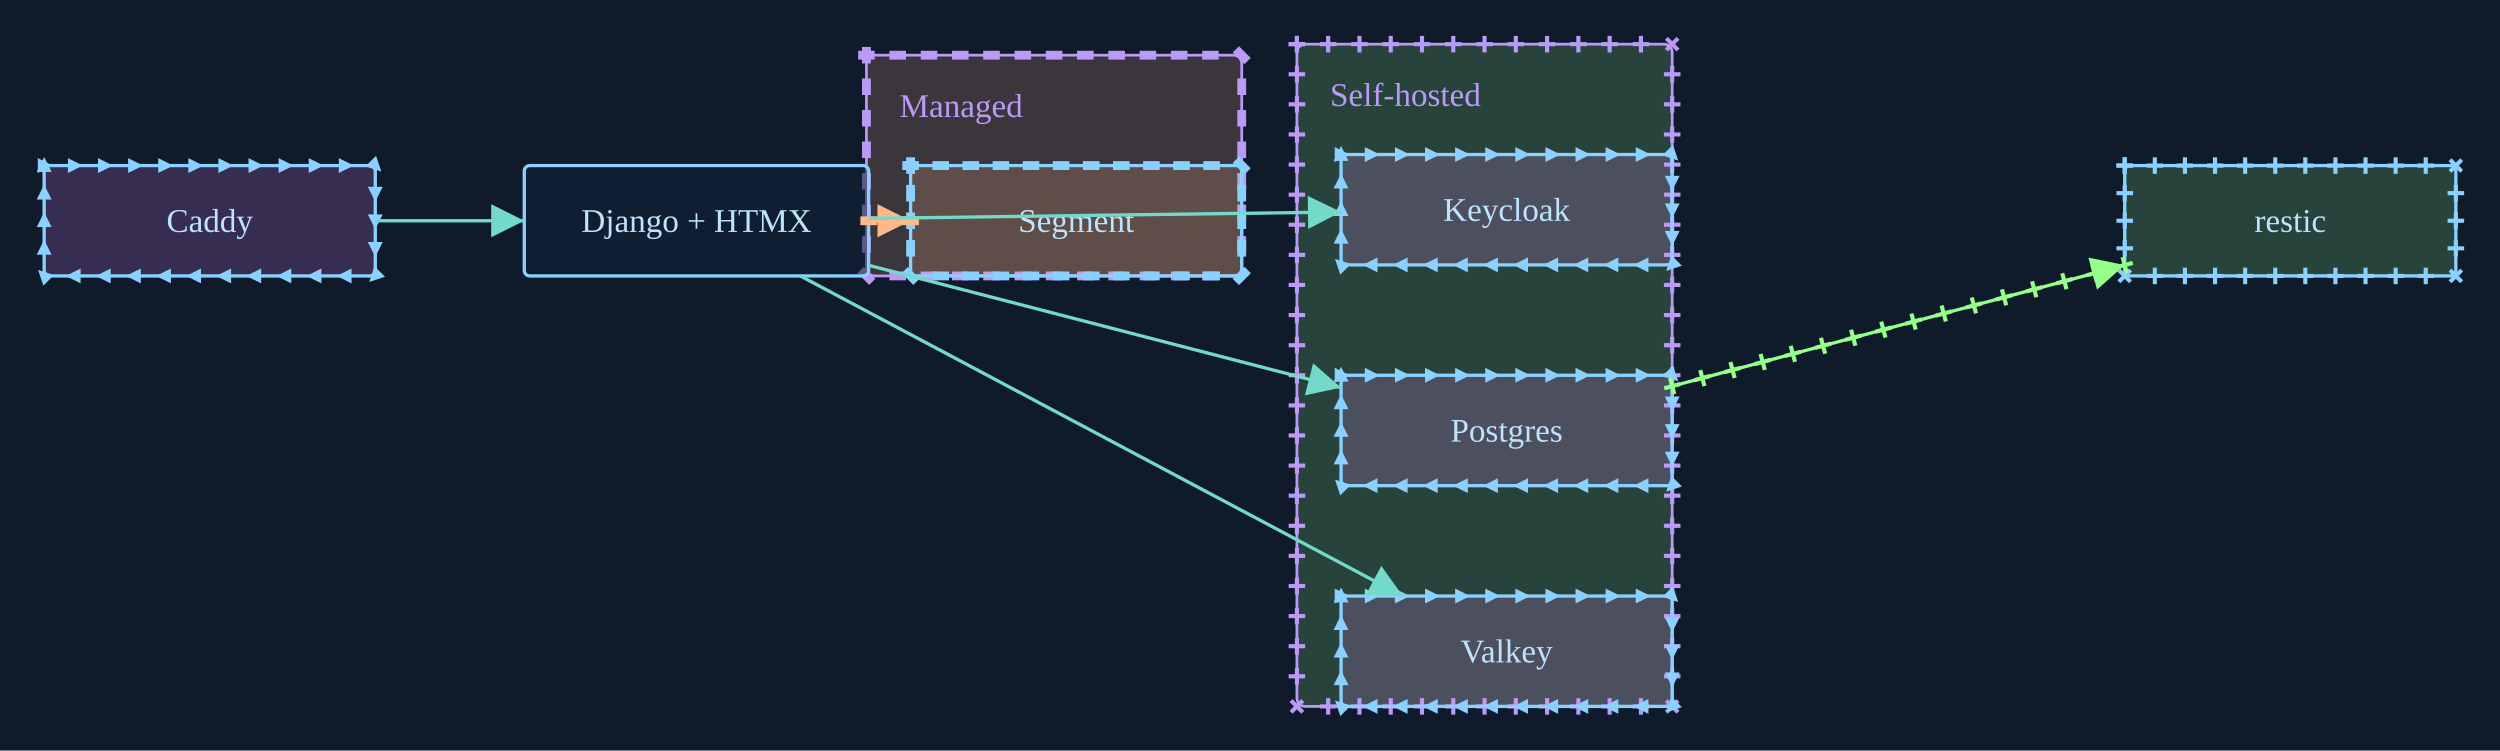
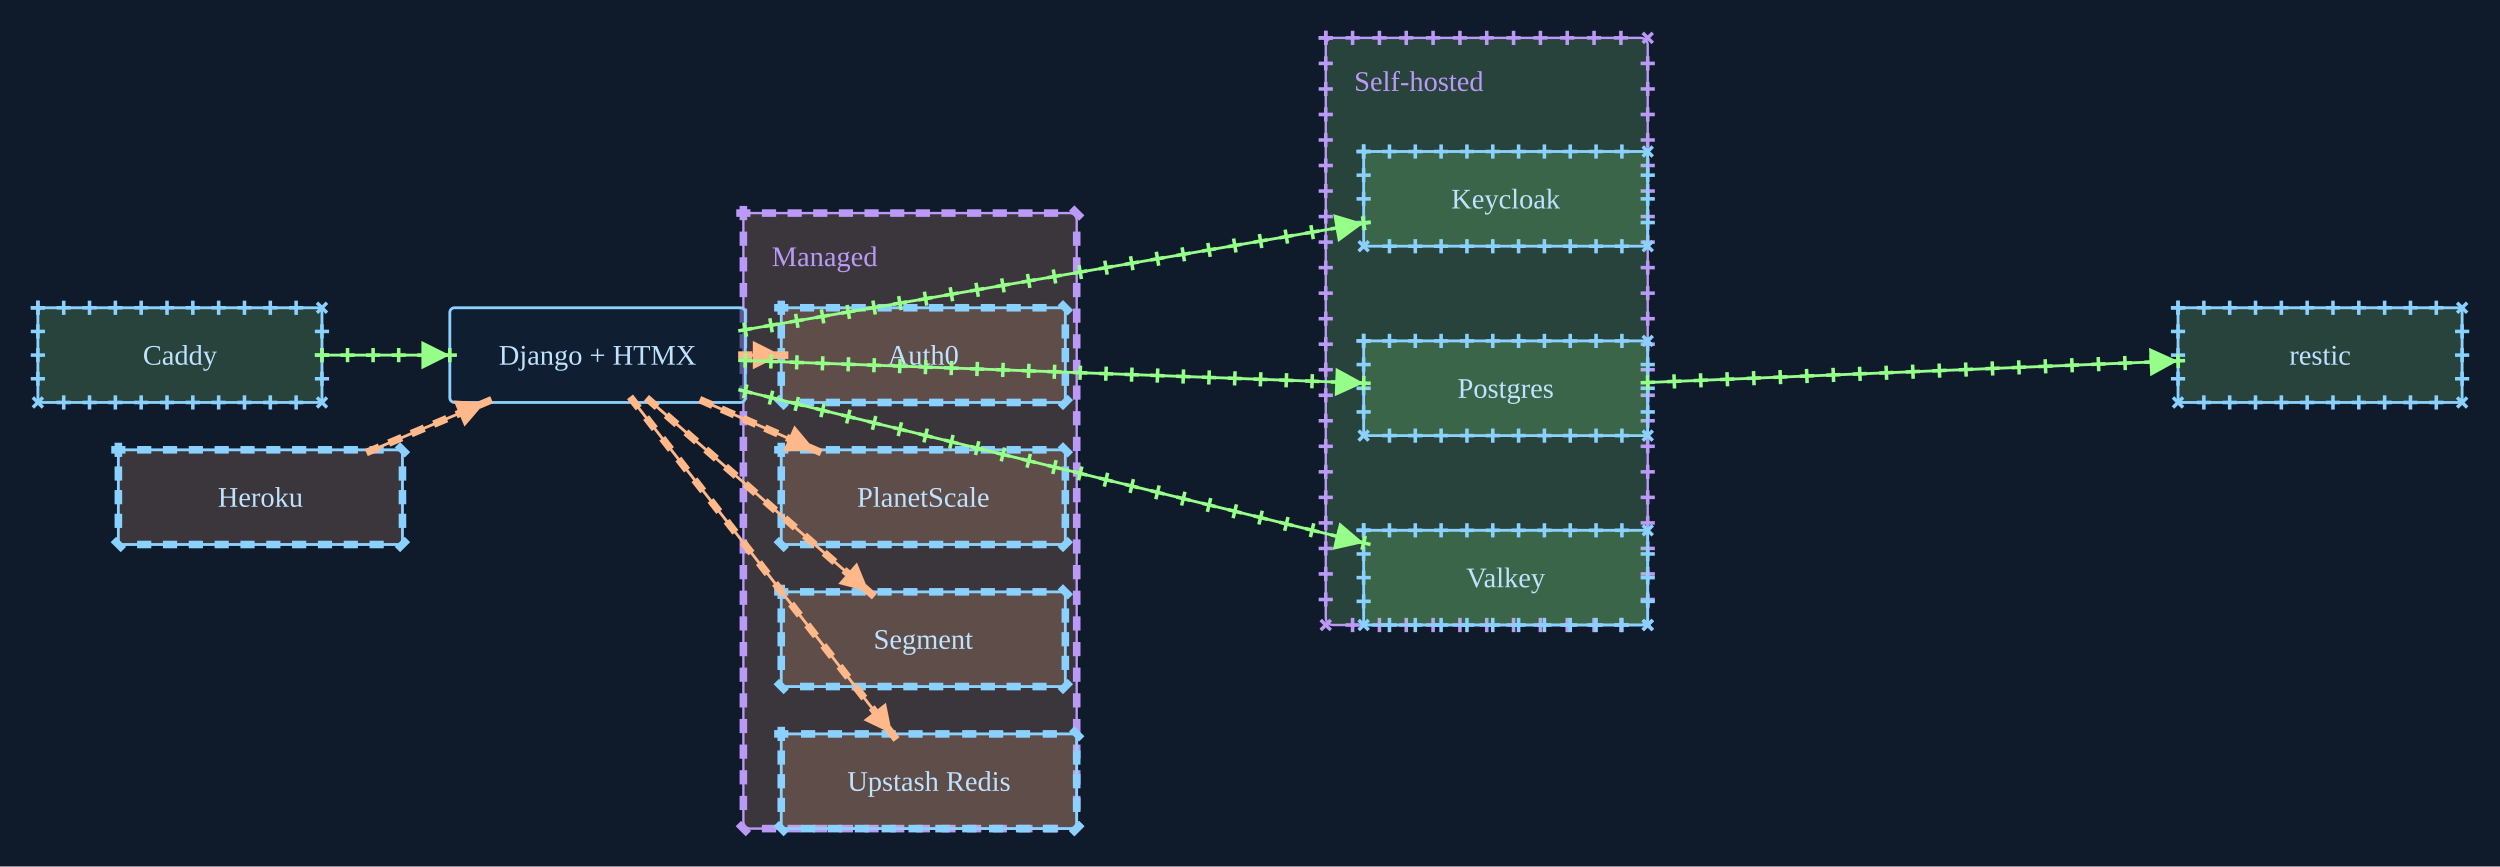
- <svg xmlns="http://www.w3.org/2000/svg" viewBox="0.00 0.00 906.00 272.00" width="906.00" height="272.00">
+ <svg xmlns="http://www.w3.org/2000/svg" viewBox="0.00 0.00 1056.00 366.00" width="1056.00" height="366.00">
  <defs>
    <marker id="ah-filled" markerWidth="10" markerHeight="10" refX="10" refY="5" orient="auto">
      <path d="M0,0 L10,5 L0,10 Z" fill="context-stroke" stroke="none" />
    </marker>
  </defs>
  <defs>
    <marker id="ag-glyph-4-8ad1ff" viewBox="-4.50 -4.50 9.00 9.00" markerWidth="9.00" markerHeight="9.00" markerUnits="userSpaceOnUse" refX="0" refY="0" orient="auto" fill="#8ad1ff" stroke="#8ad1ff">
      <path d="M -3,0 L 3,0 M 0,-3 L 0,3" fill="none" stroke-width="1.5" />
    </marker>
    <marker id="ag-glyph-4-96ff8a" viewBox="-4.50 -4.50 9.00 9.00" markerWidth="9.00" markerHeight="9.00" markerUnits="userSpaceOnUse" refX="0" refY="0" orient="auto" fill="#96ff8a" stroke="#96ff8a">
      <path d="M -3,0 L 3,0 M 0,-3 L 0,3" fill="none" stroke-width="1.5" />
    </marker>
    <marker id="ag-glyph-4-bb9af7" viewBox="-4.50 -4.50 9.00 9.00" markerWidth="9.00" markerHeight="9.00" markerUnits="userSpaceOnUse" refX="0" refY="0" orient="auto" fill="#bb9af7" stroke="#bb9af7">
      <path d="M -3,0 L 3,0 M 0,-3 L 0,3" fill="none" stroke-width="1.5" />
    </marker>
    <marker id="ag-glyph-5-8ad1ff" viewBox="-4.50 -4.50 9.00 9.00" markerWidth="9.00" markerHeight="9.00" markerUnits="userSpaceOnUse" refX="0" refY="0" orient="auto" fill="#8ad1ff" stroke="#8ad1ff">
      <path d="M -3,0 L 3,0" fill="none" stroke-width="3.2" />
    </marker>
    <marker id="ag-glyph-5-bb9af7" viewBox="-4.50 -4.50 9.00 9.00" markerWidth="9.00" markerHeight="9.00" markerUnits="userSpaceOnUse" refX="0" refY="0" orient="auto" fill="#bb9af7" stroke="#bb9af7">
      <path d="M -3,0 L 3,0" fill="none" stroke-width="3.2" />
    </marker>
    <marker id="ag-glyph-5-ffb88a" viewBox="-4.50 -4.50 9.00 9.00" markerWidth="9.00" markerHeight="9.00" markerUnits="userSpaceOnUse" refX="0" refY="0" orient="auto" fill="#ffb88a" stroke="#ffb88a">
      <path d="M -3,0 L 3,0" fill="none" stroke-width="3.2" />
    </marker>
-     <marker id="ag-glyph-6-8ad1ff" viewBox="-4.50 -4.50 9.00 9.00" markerWidth="9.00" markerHeight="9.00" markerUnits="userSpaceOnUse" refX="0" refY="0" orient="auto" fill="#8ad1ff" stroke="#8ad1ff">
-       <path d="M 3.1,0 L -2.3,2.7 L -2.3,-2.7 Z" stroke="none" />
-     </marker>
  </defs>
-   <rect x="0.00" y="0.00" width="906.00" height="272.00" fill="#0f1a2b" />
+   <rect x="0.00" y="0.00" width="1056.00" height="366.00" fill="#0f1a2b" />
  <g id="group-hosted" data-element-id="hosted" data-kind="group">
-     <rect x="314.00" y="20.00" width="136.00" height="80.00" rx="3.00" fill="#ffb88a" fill-opacity="0.18" stroke="#bb9af7" stroke-width="1.00" />
-     <path d="M 314.00,20.00 L 325.33,20.00 L 336.67,20.00 L 348.00,20.00 L 359.33,20.00 L 370.67,20.00 L 382.00,20.00 L 393.33,20.00 L 404.67,20.00 L 416.00,20.00 L 427.33,20.00 L 438.67,20.00 L 450.00,20.00 L 450.00,31.43 L 450.00,42.86 L 450.00,54.29 L 450.00,65.71 L 450.00,77.14 L 450.00,88.57 L 450.00,100.00 L 438.67,100.00 L 427.33,100.00 L 416.00,100.00 L 404.67,100.00 L 393.33,100.00 L 382.00,100.00 L 370.67,100.00 L 359.33,100.00 L 348.00,100.00 L 336.67,100.00 L 325.33,100.00 L 314.00,100.00 L 314.00,88.57 L 314.00,77.14 L 314.00,65.71 L 314.00,54.29 L 314.00,42.86 L 314.00,31.43 L 314.00,20.00" fill="none" stroke="none" marker-start="url(#ag-glyph-5-bb9af7)" marker-mid="url(#ag-glyph-5-bb9af7)" marker-end="url(#ag-glyph-5-bb9af7)" />
-     <text x="326.00" y="42.40" text-anchor="start" fill="#bb9af7">
+     <rect x="314.00" y="90.00" width="140.80" height="260.00" rx="3.00" fill="#ffb88a" fill-opacity="0.18" stroke="#bb9af7" stroke-width="1.00" />
+     <path d="M 314.00,90.00 L 324.83,90.00 L 335.66,90.00 L 346.49,90.00 L 357.32,90.00 L 368.15,90.00 L 378.98,90.00 L 389.82,90.00 L 400.65,90.00 L 411.48,90.00 L 422.31,90.00 L 433.14,90.00 L 443.97,90.00 L 454.80,90.00 L 454.80,100.83 L 454.80,111.67 L 454.80,122.50 L 454.80,133.33 L 454.80,144.17 L 454.80,155.00 L 454.80,165.83 L 454.80,176.67 L 454.80,187.50 L 454.80,198.33 L 454.80,209.17 L 454.80,220.00 L 454.80,230.83 L 454.80,241.67 L 454.80,252.50 L 454.80,263.33 L 454.80,274.17 L 454.80,285.00 L 454.80,295.83 L 454.80,306.67 L 454.80,317.50 L 454.80,328.33 L 454.80,339.17 L 454.80,350.00 L 443.97,350.00 L 433.14,350.00 L 422.31,350.00 L 411.48,350.00 L 400.65,350.00 L 389.82,350.00 L 378.98,350.00 L 368.15,350.00 L 357.32,350.00 L 346.49,350.00 L 335.66,350.00 L 324.83,350.00 L 314.00,350.00 L 314.00,339.17 L 314.00,328.33 L 314.00,317.50 L 314.00,306.67 L 314.00,295.83 L 314.00,285.00 L 314.00,274.17 L 314.00,263.33 L 314.00,252.50 L 314.00,241.67 L 314.00,230.83 L 314.00,220.00 L 314.00,209.17 L 314.00,198.33 L 314.00,187.50 L 314.00,176.67 L 314.00,165.83 L 314.00,155.00 L 314.00,144.17 L 314.00,133.33 L 314.00,122.50 L 314.00,111.67 L 314.00,100.83 L 314.00,90.00" fill="none" stroke="none" marker-start="url(#ag-glyph-5-bb9af7)" marker-mid="url(#ag-glyph-5-bb9af7)" marker-end="url(#ag-glyph-5-bb9af7)" />
+     <text x="326.00" y="112.40" text-anchor="start" fill="#bb9af7">
      <tspan x="326.00" dy="0">Managed</tspan>
    </text>
  </g>
  <g id="group-ours" data-element-id="ours" data-kind="group">
-     <rect x="470.00" y="16.00" width="136.00" height="240.00" rx="3.00" fill="#96ff8a" fill-opacity="0.18" stroke="#bb9af7" stroke-width="1.00" />
-     <path d="M 470.00,16.00 L 481.33,16.00 L 492.67,16.00 L 504.00,16.00 L 515.33,16.00 L 526.67,16.00 L 538.00,16.00 L 549.33,16.00 L 560.67,16.00 L 572.00,16.00 L 583.33,16.00 L 594.67,16.00 L 606.00,16.00 L 606.00,26.91 L 606.00,37.82 L 606.00,48.73 L 606.00,59.64 L 606.00,70.55 L 606.00,81.45 L 606.00,92.36 L 606.00,103.27 L 606.00,114.18 L 606.00,125.09 L 606.00,136.00 L 606.00,146.91 L 606.00,157.82 L 606.00,168.73 L 606.00,179.64 L 606.00,190.55 L 606.00,201.45 L 606.00,212.36 L 606.00,223.27 L 606.00,234.18 L 606.00,245.09 L 606.00,256.00 L 594.67,256.00 L 583.33,256.00 L 572.00,256.00 L 560.67,256.00 L 549.33,256.00 L 538.00,256.00 L 526.67,256.00 L 515.33,256.00 L 504.00,256.00 L 492.67,256.00 L 481.33,256.00 L 470.00,256.00 L 470.00,245.09 L 470.00,234.18 L 470.00,223.27 L 470.00,212.36 L 470.00,201.45 L 470.00,190.55 L 470.00,179.64 L 470.00,168.73 L 470.00,157.82 L 470.00,146.91 L 470.00,136.00 L 470.00,125.09 L 470.00,114.18 L 470.00,103.27 L 470.00,92.36 L 470.00,81.45 L 470.00,70.55 L 470.00,59.64 L 470.00,48.73 L 470.00,37.82 L 470.00,26.91 L 470.00,16.00" fill="none" stroke="none" marker-start="url(#ag-glyph-4-bb9af7)" marker-mid="url(#ag-glyph-4-bb9af7)" marker-end="url(#ag-glyph-4-bb9af7)" />
-     <text x="482.00" y="38.40" text-anchor="start" fill="#bb9af7">
-       <tspan x="482.00" dy="0">Self-hosted</tspan>
+     <rect x="560.00" y="16.00" width="136.00" height="248.00" rx="3.00" fill="#96ff8a" fill-opacity="0.18" stroke="#bb9af7" stroke-width="1.00" />
+     <path d="M 560.00,16.00 L 571.33,16.00 L 582.67,16.00 L 594.00,16.00 L 605.33,16.00 L 616.67,16.00 L 628.00,16.00 L 639.33,16.00 L 650.67,16.00 L 662.00,16.00 L 673.33,16.00 L 684.67,16.00 L 696.00,16.00 L 696.00,26.78 L 696.00,37.57 L 696.00,48.35 L 696.00,59.13 L 696.00,69.91 L 696.00,80.70 L 696.00,91.48 L 696.00,102.26 L 696.00,113.04 L 696.00,123.83 L 696.00,134.61 L 696.00,145.39 L 696.00,156.17 L 696.00,166.96 L 696.00,177.74 L 696.00,188.52 L 696.00,199.30 L 696.00,210.09 L 696.00,220.87 L 696.00,231.65 L 696.00,242.43 L 696.00,253.22 L 696.00,264.00 L 684.67,264.00 L 673.33,264.00 L 662.00,264.00 L 650.67,264.00 L 639.33,264.00 L 628.00,264.00 L 616.67,264.00 L 605.33,264.00 L 594.00,264.00 L 582.67,264.00 L 571.33,264.00 L 560.00,264.00 L 560.00,253.22 L 560.00,242.43 L 560.00,231.65 L 560.00,220.87 L 560.00,210.09 L 560.00,199.30 L 560.00,188.52 L 560.00,177.74 L 560.00,166.96 L 560.00,156.17 L 560.00,145.39 L 560.00,134.61 L 560.00,123.83 L 560.00,113.04 L 560.00,102.26 L 560.00,91.48 L 560.00,80.70 L 560.00,69.91 L 560.00,59.13 L 560.00,48.35 L 560.00,37.57 L 560.00,26.78 L 560.00,16.00" fill="none" stroke="none" marker-start="url(#ag-glyph-4-bb9af7)" marker-mid="url(#ag-glyph-4-bb9af7)" marker-end="url(#ag-glyph-4-bb9af7)" />
+     <text x="572.00" y="38.40" text-anchor="start" fill="#bb9af7">
+       <tspan x="572.00" dy="0">Self-hosted</tspan>
    </text>
  </g>
-   <g id="node-analytics" data-element-id="analytics" data-kind="node">
-     <rect x="330.00" y="60.00" width="120.00" height="40.00" rx="2.00" fill="#ffb88a" fill-opacity="0.18" stroke="#8ad1ff" stroke-width="1.20" />
-     <path d="M 330.00,60.00 L 340.91,60.00 L 351.82,60.00 L 362.73,60.00 L 373.64,60.00 L 384.55,60.00 L 395.45,60.00 L 406.36,60.00 L 417.27,60.00 L 428.18,60.00 L 439.09,60.00 L 450.00,60.00 L 450.00,70.00 L 450.00,80.00 L 450.00,90.00 L 450.00,100.00 L 439.09,100.00 L 428.18,100.00 L 417.27,100.00 L 406.36,100.00 L 395.45,100.00 L 384.55,100.00 L 373.64,100.00 L 362.73,100.00 L 351.82,100.00 L 340.91,100.00 L 330.00,100.00 L 330.00,90.00 L 330.00,80.00 L 330.00,70.00 L 330.00,60.00" fill="none" stroke="none" marker-start="url(#ag-glyph-5-8ad1ff)" marker-mid="url(#ag-glyph-5-8ad1ff)" marker-end="url(#ag-glyph-5-8ad1ff)" />
-     <text x="390.00" y="80.00" text-anchor="middle" dominant-baseline="central" fill="#bfe3ff">
+   <g id="node-app" data-element-id="app" data-kind="node">
+     <rect x="190.00" y="130.00" width="124.80" height="40.00" rx="2.00" fill="#122238" fill-opacity="0.55" stroke="#8ad1ff" stroke-width="1.20" />
+     <text x="252.40" y="150.00" text-anchor="middle" dominant-baseline="central" fill="#bfe3ff">
+       <tspan x="252.40" dy="0">Django + HTMX</tspan>
+     </text>
+   </g>
+   <g id="node-auth0" data-element-id="auth0" data-kind="node">
+     <rect x="330.00" y="130.00" width="120.00" height="40.00" rx="2.00" fill="#ffb88a" fill-opacity="0.18" stroke="#8ad1ff" stroke-width="1.20" />
+     <path d="M 330.00,130.00 L 340.91,130.00 L 351.82,130.00 L 362.73,130.00 L 373.64,130.00 L 384.55,130.00 L 395.45,130.00 L 406.36,130.00 L 417.27,130.00 L 428.18,130.00 L 439.09,130.00 L 450.00,130.00 L 450.00,140.00 L 450.00,150.00 L 450.00,160.00 L 450.00,170.00 L 439.09,170.00 L 428.18,170.00 L 417.27,170.00 L 406.36,170.00 L 395.45,170.00 L 384.55,170.00 L 373.64,170.00 L 362.73,170.00 L 351.82,170.00 L 340.91,170.00 L 330.00,170.00 L 330.00,160.00 L 330.00,150.00 L 330.00,140.00 L 330.00,130.00" fill="none" stroke="none" marker-start="url(#ag-glyph-5-8ad1ff)" marker-mid="url(#ag-glyph-5-8ad1ff)" marker-end="url(#ag-glyph-5-8ad1ff)" />
+     <text x="390.00" y="150.00" text-anchor="middle" dominant-baseline="central" fill="#bfe3ff">
+       <tspan x="390.00" dy="0">Auth0</tspan>
+     </text>
+   </g>
+   <g id="node-caddy" data-element-id="caddy" data-kind="node">
+     <rect x="16.00" y="130.00" width="120.00" height="40.00" rx="2.00" fill="#96ff8a" fill-opacity="0.18" stroke="#8ad1ff" stroke-width="1.20" />
+     <path d="M 16.00,130.00 L 26.91,130.00 L 37.82,130.00 L 48.73,130.00 L 59.64,130.00 L 70.55,130.00 L 81.45,130.00 L 92.36,130.00 L 103.27,130.00 L 114.18,130.00 L 125.09,130.00 L 136.00,130.00 L 136.00,140.00 L 136.00,150.00 L 136.00,160.00 L 136.00,170.00 L 125.09,170.00 L 114.18,170.00 L 103.27,170.00 L 92.36,170.00 L 81.45,170.00 L 70.55,170.00 L 59.64,170.00 L 48.73,170.00 L 37.82,170.00 L 26.91,170.00 L 16.00,170.00 L 16.00,160.00 L 16.00,150.00 L 16.00,140.00 L 16.00,130.00" fill="none" stroke="none" marker-start="url(#ag-glyph-4-8ad1ff)" marker-mid="url(#ag-glyph-4-8ad1ff)" marker-end="url(#ag-glyph-4-8ad1ff)" />
+     <text x="76.00" y="150.00" text-anchor="middle" dominant-baseline="central" fill="#bfe3ff">
+       <tspan x="76.00" dy="0">Caddy</tspan>
+     </text>
+   </g>
+   <g id="node-heroku" data-element-id="heroku" data-kind="node">
+     <rect x="50.00" y="190.00" width="120.00" height="40.00" rx="2.00" fill="#ffb88a" fill-opacity="0.18" stroke="#8ad1ff" stroke-width="1.20" />
+     <path d="M 50.00,190.00 L 60.91,190.00 L 71.82,190.00 L 82.73,190.00 L 93.64,190.00 L 104.55,190.00 L 115.45,190.00 L 126.36,190.00 L 137.27,190.00 L 148.18,190.00 L 159.09,190.00 L 170.00,190.00 L 170.00,200.00 L 170.00,210.00 L 170.00,220.00 L 170.00,230.00 L 159.09,230.00 L 148.18,230.00 L 137.27,230.00 L 126.36,230.00 L 115.45,230.00 L 104.55,230.00 L 93.64,230.00 L 82.73,230.00 L 71.82,230.00 L 60.91,230.00 L 50.00,230.00 L 50.00,220.00 L 50.00,210.00 L 50.00,200.00 L 50.00,190.00" fill="none" stroke="none" marker-start="url(#ag-glyph-5-8ad1ff)" marker-mid="url(#ag-glyph-5-8ad1ff)" marker-end="url(#ag-glyph-5-8ad1ff)" />
+     <text x="110.00" y="210.00" text-anchor="middle" dominant-baseline="central" fill="#bfe3ff">
+       <tspan x="110.00" dy="0">Heroku</tspan>
+     </text>
+   </g>
+   <g id="node-keycloak" data-element-id="keycloak" data-kind="node">
+     <rect x="576.00" y="64.00" width="120.00" height="40.00" rx="2.00" fill="#96ff8a" fill-opacity="0.18" stroke="#8ad1ff" stroke-width="1.20" />
+     <path d="M 576.00,64.00 L 586.91,64.00 L 597.82,64.00 L 608.73,64.00 L 619.64,64.00 L 630.55,64.00 L 641.45,64.00 L 652.36,64.00 L 663.27,64.00 L 674.18,64.00 L 685.09,64.00 L 696.00,64.00 L 696.00,74.00 L 696.00,84.00 L 696.00,94.00 L 696.00,104.00 L 685.09,104.00 L 674.18,104.00 L 663.27,104.00 L 652.36,104.00 L 641.45,104.00 L 630.55,104.00 L 619.64,104.00 L 608.73,104.00 L 597.82,104.00 L 586.91,104.00 L 576.00,104.00 L 576.00,94.00 L 576.00,84.00 L 576.00,74.00 L 576.00,64.00" fill="none" stroke="none" marker-start="url(#ag-glyph-4-8ad1ff)" marker-mid="url(#ag-glyph-4-8ad1ff)" marker-end="url(#ag-glyph-4-8ad1ff)" />
+     <text x="636.00" y="84.00" text-anchor="middle" dominant-baseline="central" fill="#bfe3ff">
+       <tspan x="636.00" dy="0">Keycloak</tspan>
+     </text>
+   </g>
+   <g id="node-planetscale" data-element-id="planetscale" data-kind="node">
+     <rect x="330.00" y="190.00" width="120.00" height="40.00" rx="2.00" fill="#ffb88a" fill-opacity="0.18" stroke="#8ad1ff" stroke-width="1.20" />
+     <path d="M 330.00,190.00 L 340.91,190.00 L 351.82,190.00 L 362.73,190.00 L 373.64,190.00 L 384.55,190.00 L 395.45,190.00 L 406.36,190.00 L 417.27,190.00 L 428.18,190.00 L 439.09,190.00 L 450.00,190.00 L 450.00,200.00 L 450.00,210.00 L 450.00,220.00 L 450.00,230.00 L 439.09,230.00 L 428.18,230.00 L 417.27,230.00 L 406.36,230.00 L 395.45,230.00 L 384.55,230.00 L 373.64,230.00 L 362.73,230.00 L 351.82,230.00 L 340.91,230.00 L 330.00,230.00 L 330.00,220.00 L 330.00,210.00 L 330.00,200.00 L 330.00,190.00" fill="none" stroke="none" marker-start="url(#ag-glyph-5-8ad1ff)" marker-mid="url(#ag-glyph-5-8ad1ff)" marker-end="url(#ag-glyph-5-8ad1ff)" />
+     <text x="390.00" y="210.00" text-anchor="middle" dominant-baseline="central" fill="#bfe3ff">
+       <tspan x="390.00" dy="0">PlanetScale</tspan>
+     </text>
+   </g>
+   <g id="node-postgres" data-element-id="postgres" data-kind="node">
+     <rect x="576.00" y="144.00" width="120.00" height="40.00" rx="2.00" fill="#96ff8a" fill-opacity="0.18" stroke="#8ad1ff" stroke-width="1.20" />
+     <path d="M 576.00,144.00 L 586.91,144.00 L 597.82,144.00 L 608.73,144.00 L 619.64,144.00 L 630.55,144.00 L 641.45,144.00 L 652.36,144.00 L 663.27,144.00 L 674.18,144.00 L 685.09,144.00 L 696.00,144.00 L 696.00,154.00 L 696.00,164.00 L 696.00,174.00 L 696.00,184.00 L 685.09,184.00 L 674.18,184.00 L 663.27,184.00 L 652.36,184.00 L 641.45,184.00 L 630.55,184.00 L 619.64,184.00 L 608.73,184.00 L 597.82,184.00 L 586.91,184.00 L 576.00,184.00 L 576.00,174.00 L 576.00,164.00 L 576.00,154.00 L 576.00,144.00" fill="none" stroke="none" marker-start="url(#ag-glyph-4-8ad1ff)" marker-mid="url(#ag-glyph-4-8ad1ff)" marker-end="url(#ag-glyph-4-8ad1ff)" />
+     <text x="636.00" y="164.00" text-anchor="middle" dominant-baseline="central" fill="#bfe3ff">
+       <tspan x="636.00" dy="0">Postgres</tspan>
+     </text>
+   </g>
+   <g id="node-restic" data-element-id="restic" data-kind="node">
+     <rect x="920.00" y="130.00" width="120.00" height="40.00" rx="2.00" fill="#96ff8a" fill-opacity="0.18" stroke="#8ad1ff" stroke-width="1.20" />
+     <path d="M 920.00,130.00 L 930.91,130.00 L 941.82,130.00 L 952.73,130.00 L 963.64,130.00 L 974.55,130.00 L 985.45,130.00 L 996.36,130.00 L 1007.27,130.00 L 1018.18,130.00 L 1029.09,130.00 L 1040.00,130.00 L 1040.00,140.00 L 1040.00,150.00 L 1040.00,160.00 L 1040.00,170.00 L 1029.09,170.00 L 1018.18,170.00 L 1007.27,170.00 L 996.36,170.00 L 985.45,170.00 L 974.55,170.00 L 963.64,170.00 L 952.73,170.00 L 941.82,170.00 L 930.91,170.00 L 920.00,170.00 L 920.00,160.00 L 920.00,150.00 L 920.00,140.00 L 920.00,130.00" fill="none" stroke="none" marker-start="url(#ag-glyph-4-8ad1ff)" marker-mid="url(#ag-glyph-4-8ad1ff)" marker-end="url(#ag-glyph-4-8ad1ff)" />
+     <text x="980.00" y="150.00" text-anchor="middle" dominant-baseline="central" fill="#bfe3ff">
+       <tspan x="980.00" dy="0">restic</tspan>
+     </text>
+   </g>
+   <g id="node-segment" data-element-id="segment" data-kind="node">
+     <rect x="330.00" y="250.00" width="120.00" height="40.00" rx="2.00" fill="#ffb88a" fill-opacity="0.18" stroke="#8ad1ff" stroke-width="1.20" />
+     <path d="M 330.00,250.00 L 340.91,250.00 L 351.82,250.00 L 362.73,250.00 L 373.64,250.00 L 384.55,250.00 L 395.45,250.00 L 406.36,250.00 L 417.27,250.00 L 428.18,250.00 L 439.09,250.00 L 450.00,250.00 L 450.00,260.00 L 450.00,270.00 L 450.00,280.00 L 450.00,290.00 L 439.09,290.00 L 428.18,290.00 L 417.27,290.00 L 406.36,290.00 L 395.45,290.00 L 384.55,290.00 L 373.64,290.00 L 362.73,290.00 L 351.82,290.00 L 340.91,290.00 L 330.00,290.00 L 330.00,280.00 L 330.00,270.00 L 330.00,260.00 L 330.00,250.00" fill="none" stroke="none" marker-start="url(#ag-glyph-5-8ad1ff)" marker-mid="url(#ag-glyph-5-8ad1ff)" marker-end="url(#ag-glyph-5-8ad1ff)" />
+     <text x="390.00" y="270.00" text-anchor="middle" dominant-baseline="central" fill="#bfe3ff">
      <tspan x="390.00" dy="0">Segment</tspan>
    </text>
  </g>
-   <g id="node-app" data-element-id="app" data-kind="node">
-     <rect x="190.00" y="60.00" width="124.80" height="40.00" rx="2.00" fill="#122238" fill-opacity="0.55" stroke="#8ad1ff" stroke-width="1.20" />
-     <text x="252.40" y="80.00" text-anchor="middle" dominant-baseline="central" fill="#bfe3ff">
-       <tspan x="252.40" dy="0">Django + HTMX</tspan>
+   <g id="node-upstash" data-element-id="upstash" data-kind="node">
+     <rect x="330.00" y="310.00" width="124.80" height="40.00" rx="2.00" fill="#ffb88a" fill-opacity="0.18" stroke="#8ad1ff" stroke-width="1.20" />
+     <path d="M 330.00,310.00 L 341.35,310.00 L 352.69,310.00 L 364.04,310.00 L 375.38,310.00 L 386.73,310.00 L 398.07,310.00 L 409.42,310.00 L 420.76,310.00 L 432.11,310.00 L 443.45,310.00 L 454.80,310.00 L 454.80,320.00 L 454.80,330.00 L 454.80,340.00 L 454.80,350.00 L 443.45,350.00 L 432.11,350.00 L 420.76,350.00 L 409.42,350.00 L 398.07,350.00 L 386.73,350.00 L 375.38,350.00 L 364.04,350.00 L 352.69,350.00 L 341.35,350.00 L 330.00,350.00 L 330.00,340.00 L 330.00,330.00 L 330.00,320.00 L 330.00,310.00" fill="none" stroke="none" marker-start="url(#ag-glyph-5-8ad1ff)" marker-mid="url(#ag-glyph-5-8ad1ff)" marker-end="url(#ag-glyph-5-8ad1ff)" />
+     <text x="392.40" y="330.00" text-anchor="middle" dominant-baseline="central" fill="#bfe3ff">
+       <tspan x="392.40" dy="0">Upstash Redis</tspan>
    </text>
  </g>
-   <g id="node-auth" data-element-id="auth" data-kind="node">
-     <rect x="486.00" y="56.00" width="120.00" height="40.00" rx="2.00" fill="#f38aff" fill-opacity="0.18" stroke="#8ad1ff" stroke-width="1.20" />
-     <path d="M 486.00,56.00 L 496.91,56.00 L 507.82,56.00 L 518.73,56.00 L 529.64,56.00 L 540.55,56.00 L 551.45,56.00 L 562.36,56.00 L 573.27,56.00 L 584.18,56.00 L 595.09,56.00 L 606.00,56.00 L 606.00,66.00 L 606.00,76.00 L 606.00,86.00 L 606.00,96.00 L 595.09,96.00 L 584.18,96.00 L 573.27,96.00 L 562.36,96.00 L 551.45,96.00 L 540.55,96.00 L 529.64,96.00 L 518.73,96.00 L 507.82,96.00 L 496.91,96.00 L 486.00,96.00 L 486.00,86.00 L 486.00,76.00 L 486.00,66.00 L 486.00,56.00" fill="none" stroke="none" marker-start="url(#ag-glyph-6-8ad1ff)" marker-mid="url(#ag-glyph-6-8ad1ff)" marker-end="url(#ag-glyph-6-8ad1ff)" />
-     <text x="546.00" y="76.00" text-anchor="middle" dominant-baseline="central" fill="#bfe3ff">
-       <tspan x="546.00" dy="0">Keycloak</tspan>
+   <g id="node-valkey" data-element-id="valkey" data-kind="node">
+     <rect x="576.00" y="224.00" width="120.00" height="40.00" rx="2.00" fill="#96ff8a" fill-opacity="0.18" stroke="#8ad1ff" stroke-width="1.20" />
+     <path d="M 576.00,224.00 L 586.91,224.00 L 597.82,224.00 L 608.73,224.00 L 619.64,224.00 L 630.55,224.00 L 641.45,224.00 L 652.36,224.00 L 663.27,224.00 L 674.18,224.00 L 685.09,224.00 L 696.00,224.00 L 696.00,234.00 L 696.00,244.00 L 696.00,254.00 L 696.00,264.00 L 685.09,264.00 L 674.18,264.00 L 663.27,264.00 L 652.36,264.00 L 641.45,264.00 L 630.55,264.00 L 619.64,264.00 L 608.73,264.00 L 597.82,264.00 L 586.91,264.00 L 576.00,264.00 L 576.00,254.00 L 576.00,244.00 L 576.00,234.00 L 576.00,224.00" fill="none" stroke="none" marker-start="url(#ag-glyph-4-8ad1ff)" marker-mid="url(#ag-glyph-4-8ad1ff)" marker-end="url(#ag-glyph-4-8ad1ff)" />
+     <text x="636.00" y="244.00" text-anchor="middle" dominant-baseline="central" fill="#bfe3ff">
+       <tspan x="636.00" dy="0">Valkey</tspan>
    </text>
  </g>
-   <g id="node-backups" data-element-id="backups" data-kind="node">
-     <rect x="770.00" y="60.00" width="120.00" height="40.00" rx="2.00" fill="#96ff8a" fill-opacity="0.18" stroke="#8ad1ff" stroke-width="1.20" />
-     <path d="M 770.00,60.00 L 780.91,60.00 L 791.82,60.00 L 802.73,60.00 L 813.64,60.00 L 824.55,60.00 L 835.45,60.00 L 846.36,60.00 L 857.27,60.00 L 868.18,60.00 L 879.09,60.00 L 890.00,60.00 L 890.00,70.00 L 890.00,80.00 L 890.00,90.00 L 890.00,100.00 L 879.09,100.00 L 868.18,100.00 L 857.27,100.00 L 846.36,100.00 L 835.45,100.00 L 824.55,100.00 L 813.64,100.00 L 802.73,100.00 L 791.82,100.00 L 780.91,100.00 L 770.00,100.00 L 770.00,90.00 L 770.00,80.00 L 770.00,70.00 L 770.00,60.00" fill="none" stroke="none" marker-start="url(#ag-glyph-4-8ad1ff)" marker-mid="url(#ag-glyph-4-8ad1ff)" marker-end="url(#ag-glyph-4-8ad1ff)" />
-     <text x="830.00" y="80.00" text-anchor="middle" dominant-baseline="central" fill="#bfe3ff">
-       <tspan x="830.00" dy="0">restic</tspan>
-     </text>
+   <g id="edge-app__auth0" data-element-id="app__auth0" data-kind="edge">
+     <path d="M 314.80,150.00 L 330.00,150.00" fill="none" stroke="transparent" stroke-width="12" style="pointer-events: stroke" />
+     <path d="M 314.80,150.00 L 330.00,150.00" fill="none" stroke="#ffb88a" stroke-width="1.20" marker-end="url(#ah-filled)" />
+     <path d="M 314.80,150.00 L 330.00,150.00" fill="none" stroke="none" marker-start="url(#ag-glyph-5-ffb88a)" marker-mid="url(#ag-glyph-5-ffb88a)" marker-end="url(#ag-glyph-5-ffb88a)" />
  </g>
-   <g id="node-cache" data-element-id="cache" data-kind="node">
-     <rect x="486.00" y="216.00" width="120.00" height="40.00" rx="2.00" fill="#f38aff" fill-opacity="0.18" stroke="#8ad1ff" stroke-width="1.20" />
-     <path d="M 486.00,216.00 L 496.91,216.00 L 507.82,216.00 L 518.73,216.00 L 529.64,216.00 L 540.55,216.00 L 551.45,216.00 L 562.36,216.00 L 573.27,216.00 L 584.18,216.00 L 595.09,216.00 L 606.00,216.00 L 606.00,226.00 L 606.00,236.00 L 606.00,246.00 L 606.00,256.00 L 595.09,256.00 L 584.18,256.00 L 573.27,256.00 L 562.36,256.00 L 551.45,256.00 L 540.55,256.00 L 529.64,256.00 L 518.73,256.00 L 507.82,256.00 L 496.91,256.00 L 486.00,256.00 L 486.00,246.00 L 486.00,236.00 L 486.00,226.00 L 486.00,216.00" fill="none" stroke="none" marker-start="url(#ag-glyph-6-8ad1ff)" marker-mid="url(#ag-glyph-6-8ad1ff)" marker-end="url(#ag-glyph-6-8ad1ff)" />
-     <text x="546.00" y="236.00" text-anchor="middle" dominant-baseline="central" fill="#bfe3ff">
-       <tspan x="546.00" dy="0">Valkey</tspan>
-     </text>
+   <g id="edge-app__keycloak" data-element-id="app__keycloak" data-kind="edge">
+     <path d="M 314.80,139.26 L 576.00,94.32" fill="none" stroke="transparent" stroke-width="12" style="pointer-events: stroke" />
+     <path d="M 314.80,139.26 L 576.00,94.32" fill="none" stroke="#96ff8a" stroke-width="1.20" marker-end="url(#ah-filled)" />
+     <path d="M 314.80,139.26 L 325.68,137.39 L 336.57,135.52 L 347.45,133.65 L 358.33,131.77 L 369.22,129.90 L 380.10,128.03 L 390.98,126.16 L 401.87,124.28 L 412.75,122.41 L 423.63,120.54 L 434.52,118.67 L 445.40,116.79 L 456.28,114.92 L 467.17,113.05 L 478.05,111.18 L 488.93,109.30 L 499.82,107.43 L 510.70,105.56 L 521.58,103.69 L 532.47,101.81 L 543.35,99.94 L 554.23,98.07 L 565.12,96.20 L 576.00,94.32" fill="none" stroke="none" marker-start="url(#ag-glyph-4-96ff8a)" marker-mid="url(#ag-glyph-4-96ff8a)" marker-end="url(#ag-glyph-4-96ff8a)" />
  </g>
-   <g id="node-db" data-element-id="db" data-kind="node">
-     <rect x="486.00" y="136.00" width="120.00" height="40.00" rx="2.00" fill="#f38aff" fill-opacity="0.18" stroke="#8ad1ff" stroke-width="1.20" />
-     <path d="M 486.00,136.00 L 496.91,136.00 L 507.82,136.00 L 518.73,136.00 L 529.64,136.00 L 540.55,136.00 L 551.45,136.00 L 562.36,136.00 L 573.27,136.00 L 584.18,136.00 L 595.09,136.00 L 606.00,136.00 L 606.00,146.00 L 606.00,156.00 L 606.00,166.00 L 606.00,176.00 L 595.09,176.00 L 584.18,176.00 L 573.27,176.00 L 562.36,176.00 L 551.45,176.00 L 540.55,176.00 L 529.64,176.00 L 518.73,176.00 L 507.82,176.00 L 496.91,176.00 L 486.00,176.00 L 486.00,166.00 L 486.00,156.00 L 486.00,146.00 L 486.00,136.00" fill="none" stroke="none" marker-start="url(#ag-glyph-6-8ad1ff)" marker-mid="url(#ag-glyph-6-8ad1ff)" marker-end="url(#ag-glyph-6-8ad1ff)" />
-     <text x="546.00" y="156.00" text-anchor="middle" dominant-baseline="central" fill="#bfe3ff">
-       <tspan x="546.00" dy="0">Postgres</tspan>
-     </text>
+   <g id="edge-app__planetscale" data-element-id="app__planetscale" data-kind="edge">
+     <path d="M 298.27,170.00 L 344.13,190.00" fill="none" stroke="transparent" stroke-width="12" style="pointer-events: stroke" />
+     <path d="M 298.27,170.00 L 344.13,190.00" fill="none" stroke="#ffb88a" stroke-width="1.20" marker-end="url(#ah-filled)" />
+     <path d="M 298.27,170.00 L 307.44,174.00 L 316.61,178.00 L 325.79,182.00 L 334.96,186.00 L 344.13,190.00" fill="none" stroke="none" marker-start="url(#ag-glyph-5-ffb88a)" marker-mid="url(#ag-glyph-5-ffb88a)" marker-end="url(#ag-glyph-5-ffb88a)" />
  </g>
-   <g id="node-web" data-element-id="web" data-kind="node">
-     <rect x="16.00" y="60.00" width="120.00" height="40.00" rx="2.00" fill="#f38aff" fill-opacity="0.18" stroke="#8ad1ff" stroke-width="1.20" />
-     <path d="M 16.00,60.00 L 26.91,60.00 L 37.82,60.00 L 48.73,60.00 L 59.64,60.00 L 70.55,60.00 L 81.45,60.00 L 92.36,60.00 L 103.27,60.00 L 114.18,60.00 L 125.09,60.00 L 136.00,60.00 L 136.00,70.00 L 136.00,80.00 L 136.00,90.00 L 136.00,100.00 L 125.09,100.00 L 114.18,100.00 L 103.27,100.00 L 92.36,100.00 L 81.45,100.00 L 70.55,100.00 L 59.64,100.00 L 48.73,100.00 L 37.82,100.00 L 26.91,100.00 L 16.00,100.00 L 16.00,90.00 L 16.00,80.00 L 16.00,70.00 L 16.00,60.00" fill="none" stroke="none" marker-start="url(#ag-glyph-6-8ad1ff)" marker-mid="url(#ag-glyph-6-8ad1ff)" marker-end="url(#ag-glyph-6-8ad1ff)" />
-     <text x="76.00" y="80.00" text-anchor="middle" dominant-baseline="central" fill="#bfe3ff">
-       <tspan x="76.00" dy="0">Caddy</tspan>
-     </text>
+   <g id="edge-app__postgres" data-element-id="app__postgres" data-kind="edge">
+     <path d="M 314.80,152.28 L 576.00,161.81" fill="none" stroke="transparent" stroke-width="12" style="pointer-events: stroke" />
+     <path d="M 314.80,152.28 L 576.00,161.81" fill="none" stroke="#96ff8a" stroke-width="1.20" marker-end="url(#ah-filled)" />
+     <path d="M 314.80,152.28 L 325.68,152.67 L 336.57,153.07 L 347.45,153.47 L 358.33,153.87 L 369.22,154.26 L 380.10,154.66 L 390.98,155.06 L 401.87,155.45 L 412.75,155.85 L 423.63,156.25 L 434.52,156.65 L 445.40,157.04 L 456.28,157.44 L 467.17,157.84 L 478.05,158.24 L 488.93,158.63 L 499.82,159.03 L 510.70,159.43 L 521.58,159.82 L 532.47,160.22 L 543.35,160.62 L 554.23,161.02 L 565.12,161.41 L 576.00,161.81" fill="none" stroke="none" marker-start="url(#ag-glyph-4-96ff8a)" marker-mid="url(#ag-glyph-4-96ff8a)" marker-end="url(#ag-glyph-4-96ff8a)" />
  </g>
-   <g id="edge-app__analytics" data-element-id="app__analytics" data-kind="edge">
-     <path d="M 314.80,80.00 L 330.00,80.00" fill="none" stroke="transparent" stroke-width="12" style="pointer-events: stroke" />
-     <path d="M 314.80,80.00 L 330.00,80.00" fill="none" stroke="#ffb88a" stroke-width="1.20" marker-end="url(#ah-filled)" />
-     <path d="M 314.80,80.00 L 330.00,80.00" fill="none" stroke="none" marker-start="url(#ag-glyph-5-ffb88a)" marker-mid="url(#ag-glyph-5-ffb88a)" marker-end="url(#ag-glyph-5-ffb88a)" />
+   <g id="edge-app__segment" data-element-id="app__segment" data-kind="edge">
+     <path d="M 275.33,170.00 L 367.07,250.00" fill="none" stroke="transparent" stroke-width="12" style="pointer-events: stroke" />
+     <path d="M 275.33,170.00 L 367.07,250.00" fill="none" stroke="#ffb88a" stroke-width="1.20" marker-end="url(#ah-filled)" />
+     <path d="M 275.33,170.00 L 283.67,177.27 L 292.01,184.55 L 300.35,191.82 L 308.69,199.09 L 317.03,206.36 L 325.37,213.64 L 333.71,220.91 L 342.05,228.18 L 350.39,235.45 L 358.73,242.73 L 367.07,250.00" fill="none" stroke="none" marker-start="url(#ag-glyph-5-ffb88a)" marker-mid="url(#ag-glyph-5-ffb88a)" marker-end="url(#ag-glyph-5-ffb88a)" />
  </g>
-   <g id="edge-app__auth" data-element-id="app__auth" data-kind="edge">
-     <path d="M 314.80,79.15 L 486.00,76.82" fill="none" stroke="transparent" stroke-width="12" style="pointer-events: stroke" />
-     <path d="M 314.80,79.15 L 486.00,76.82" fill="none" stroke="#73daca" stroke-width="1.20" marker-end="url(#ah-filled)" />
+   <g id="edge-app__upstash" data-element-id="app__upstash" data-kind="edge">
+     <path d="M 267.96,170.00 L 376.84,310.00" fill="none" stroke="transparent" stroke-width="12" style="pointer-events: stroke" />
+     <path d="M 267.96,170.00 L 376.84,310.00" fill="none" stroke="#ffb88a" stroke-width="1.20" marker-end="url(#ah-filled)" />
+     <path d="M 267.96,170.00 L 274.76,178.75 L 281.57,187.50 L 288.37,196.25 L 295.18,205.00 L 301.98,213.75 L 308.79,222.50 L 315.59,231.25 L 322.40,240.00 L 329.21,248.75 L 336.01,257.50 L 342.82,266.25 L 349.62,275.00 L 356.43,283.75 L 363.23,292.50 L 370.04,301.25 L 376.84,310.00" fill="none" stroke="none" marker-start="url(#ag-glyph-5-ffb88a)" marker-mid="url(#ag-glyph-5-ffb88a)" marker-end="url(#ag-glyph-5-ffb88a)" />
  </g>
-   <g id="edge-app__cache" data-element-id="app__cache" data-kind="edge">
-     <path d="M 290.04,100.00 L 508.36,216.00" fill="none" stroke="transparent" stroke-width="12" style="pointer-events: stroke" />
-     <path d="M 290.04,100.00 L 508.36,216.00" fill="none" stroke="#73daca" stroke-width="1.20" marker-end="url(#ah-filled)" />
+   <g id="edge-app__valkey" data-element-id="app__valkey" data-kind="edge">
+     <path d="M 314.80,165.29 L 576.00,229.30" fill="none" stroke="transparent" stroke-width="12" style="pointer-events: stroke" />
+     <path d="M 314.80,165.29 L 576.00,229.30" fill="none" stroke="#96ff8a" stroke-width="1.20" marker-end="url(#ah-filled)" />
+     <path d="M 314.80,165.29 L 325.68,167.96 L 336.57,170.62 L 347.45,173.29 L 358.33,175.96 L 369.22,178.63 L 380.10,181.29 L 390.98,183.96 L 401.87,186.63 L 412.75,189.29 L 423.63,191.96 L 434.52,194.63 L 445.40,197.29 L 456.28,199.96 L 467.17,202.63 L 478.05,205.29 L 488.93,207.96 L 499.82,210.63 L 510.70,213.30 L 521.58,215.96 L 532.47,218.63 L 543.35,221.30 L 554.23,223.96 L 565.12,226.63 L 576.00,229.30" fill="none" stroke="none" marker-start="url(#ag-glyph-4-96ff8a)" marker-mid="url(#ag-glyph-4-96ff8a)" marker-end="url(#ag-glyph-4-96ff8a)" />
  </g>
-   <g id="edge-app__db" data-element-id="app__db" data-kind="edge">
-     <path d="M 314.80,96.15 L 486.00,140.47" fill="none" stroke="transparent" stroke-width="12" style="pointer-events: stroke" />
-     <path d="M 314.80,96.15 L 486.00,140.47" fill="none" stroke="#73daca" stroke-width="1.20" marker-end="url(#ah-filled)" />
+   <g id="edge-caddy__app" data-element-id="caddy__app" data-kind="edge">
+     <path d="M 136.00,150.00 L 190.00,150.00" fill="none" stroke="transparent" stroke-width="12" style="pointer-events: stroke" />
+     <path d="M 136.00,150.00 L 190.00,150.00" fill="none" stroke="#96ff8a" stroke-width="1.20" marker-end="url(#ah-filled)" />
+     <path d="M 136.00,150.00 L 146.80,150.00 L 157.60,150.00 L 168.40,150.00 L 179.20,150.00 L 190.00,150.00" fill="none" stroke="none" marker-start="url(#ag-glyph-4-96ff8a)" marker-mid="url(#ag-glyph-4-96ff8a)" marker-end="url(#ag-glyph-4-96ff8a)" />
  </g>
-   <g id="edge-db__backups" data-element-id="db__backups" data-kind="edge">
-     <path d="M 606.00,139.94 L 770.00,96.06" fill="none" stroke="transparent" stroke-width="12" style="pointer-events: stroke" />
-     <path d="M 606.00,139.94 L 770.00,96.06" fill="none" stroke="#96ff8a" stroke-width="1.20" marker-end="url(#ah-filled)" />
-     <path d="M 606.00,139.94 L 616.93,137.02 L 627.87,134.09 L 638.80,131.17 L 649.73,128.24 L 660.67,125.31 L 671.60,122.39 L 682.53,119.46 L 693.47,116.54 L 704.40,113.61 L 715.33,110.69 L 726.27,107.76 L 737.20,104.83 L 748.13,101.91 L 759.07,98.98 L 770.00,96.06" fill="none" stroke="none" marker-start="url(#ag-glyph-4-96ff8a)" marker-mid="url(#ag-glyph-4-96ff8a)" marker-end="url(#ag-glyph-4-96ff8a)" />
+   <g id="edge-heroku__app" data-element-id="heroku__app" data-kind="edge">
+     <path d="M 157.47,190.00 L 204.93,170.00" fill="none" stroke="transparent" stroke-width="12" style="pointer-events: stroke" />
+     <path d="M 157.47,190.00 L 204.93,170.00" fill="none" stroke="#ffb88a" stroke-width="1.20" marker-end="url(#ah-filled)" />
+     <path d="M 157.47,190.00 L 166.96,186.00 L 176.45,182.00 L 185.95,178.00 L 195.44,174.00 L 204.93,170.00" fill="none" stroke="none" marker-start="url(#ag-glyph-5-ffb88a)" marker-mid="url(#ag-glyph-5-ffb88a)" marker-end="url(#ag-glyph-5-ffb88a)" />
  </g>
-   <g id="edge-web__app" data-element-id="web__app" data-kind="edge">
-     <path d="M 136.00,80.00 L 190.00,80.00" fill="none" stroke="transparent" stroke-width="12" style="pointer-events: stroke" />
-     <path d="M 136.00,80.00 L 190.00,80.00" fill="none" stroke="#73daca" stroke-width="1.20" marker-end="url(#ah-filled)" />
+   <g id="edge-postgres__restic" data-element-id="postgres__restic" data-kind="edge">
+     <path d="M 696.00,161.56 L 920.00,152.44" fill="none" stroke="transparent" stroke-width="12" style="pointer-events: stroke" />
+     <path d="M 696.00,161.56 L 920.00,152.44" fill="none" stroke="#96ff8a" stroke-width="1.20" marker-end="url(#ah-filled)" />
+     <path d="M 696.00,161.56 L 707.20,161.10 L 718.40,160.65 L 729.60,160.19 L 740.80,159.73 L 752.00,159.28 L 763.20,158.82 L 774.40,158.37 L 785.60,157.91 L 796.80,157.46 L 808.00,157.00 L 819.20,156.54 L 830.40,156.09 L 841.60,155.63 L 852.80,155.18 L 864.00,154.72 L 875.20,154.27 L 886.40,153.81 L 897.60,153.35 L 908.80,152.90 L 920.00,152.44" fill="none" stroke="none" marker-start="url(#ag-glyph-4-96ff8a)" marker-mid="url(#ag-glyph-4-96ff8a)" marker-end="url(#ag-glyph-4-96ff8a)" />
  </g>
</svg>
